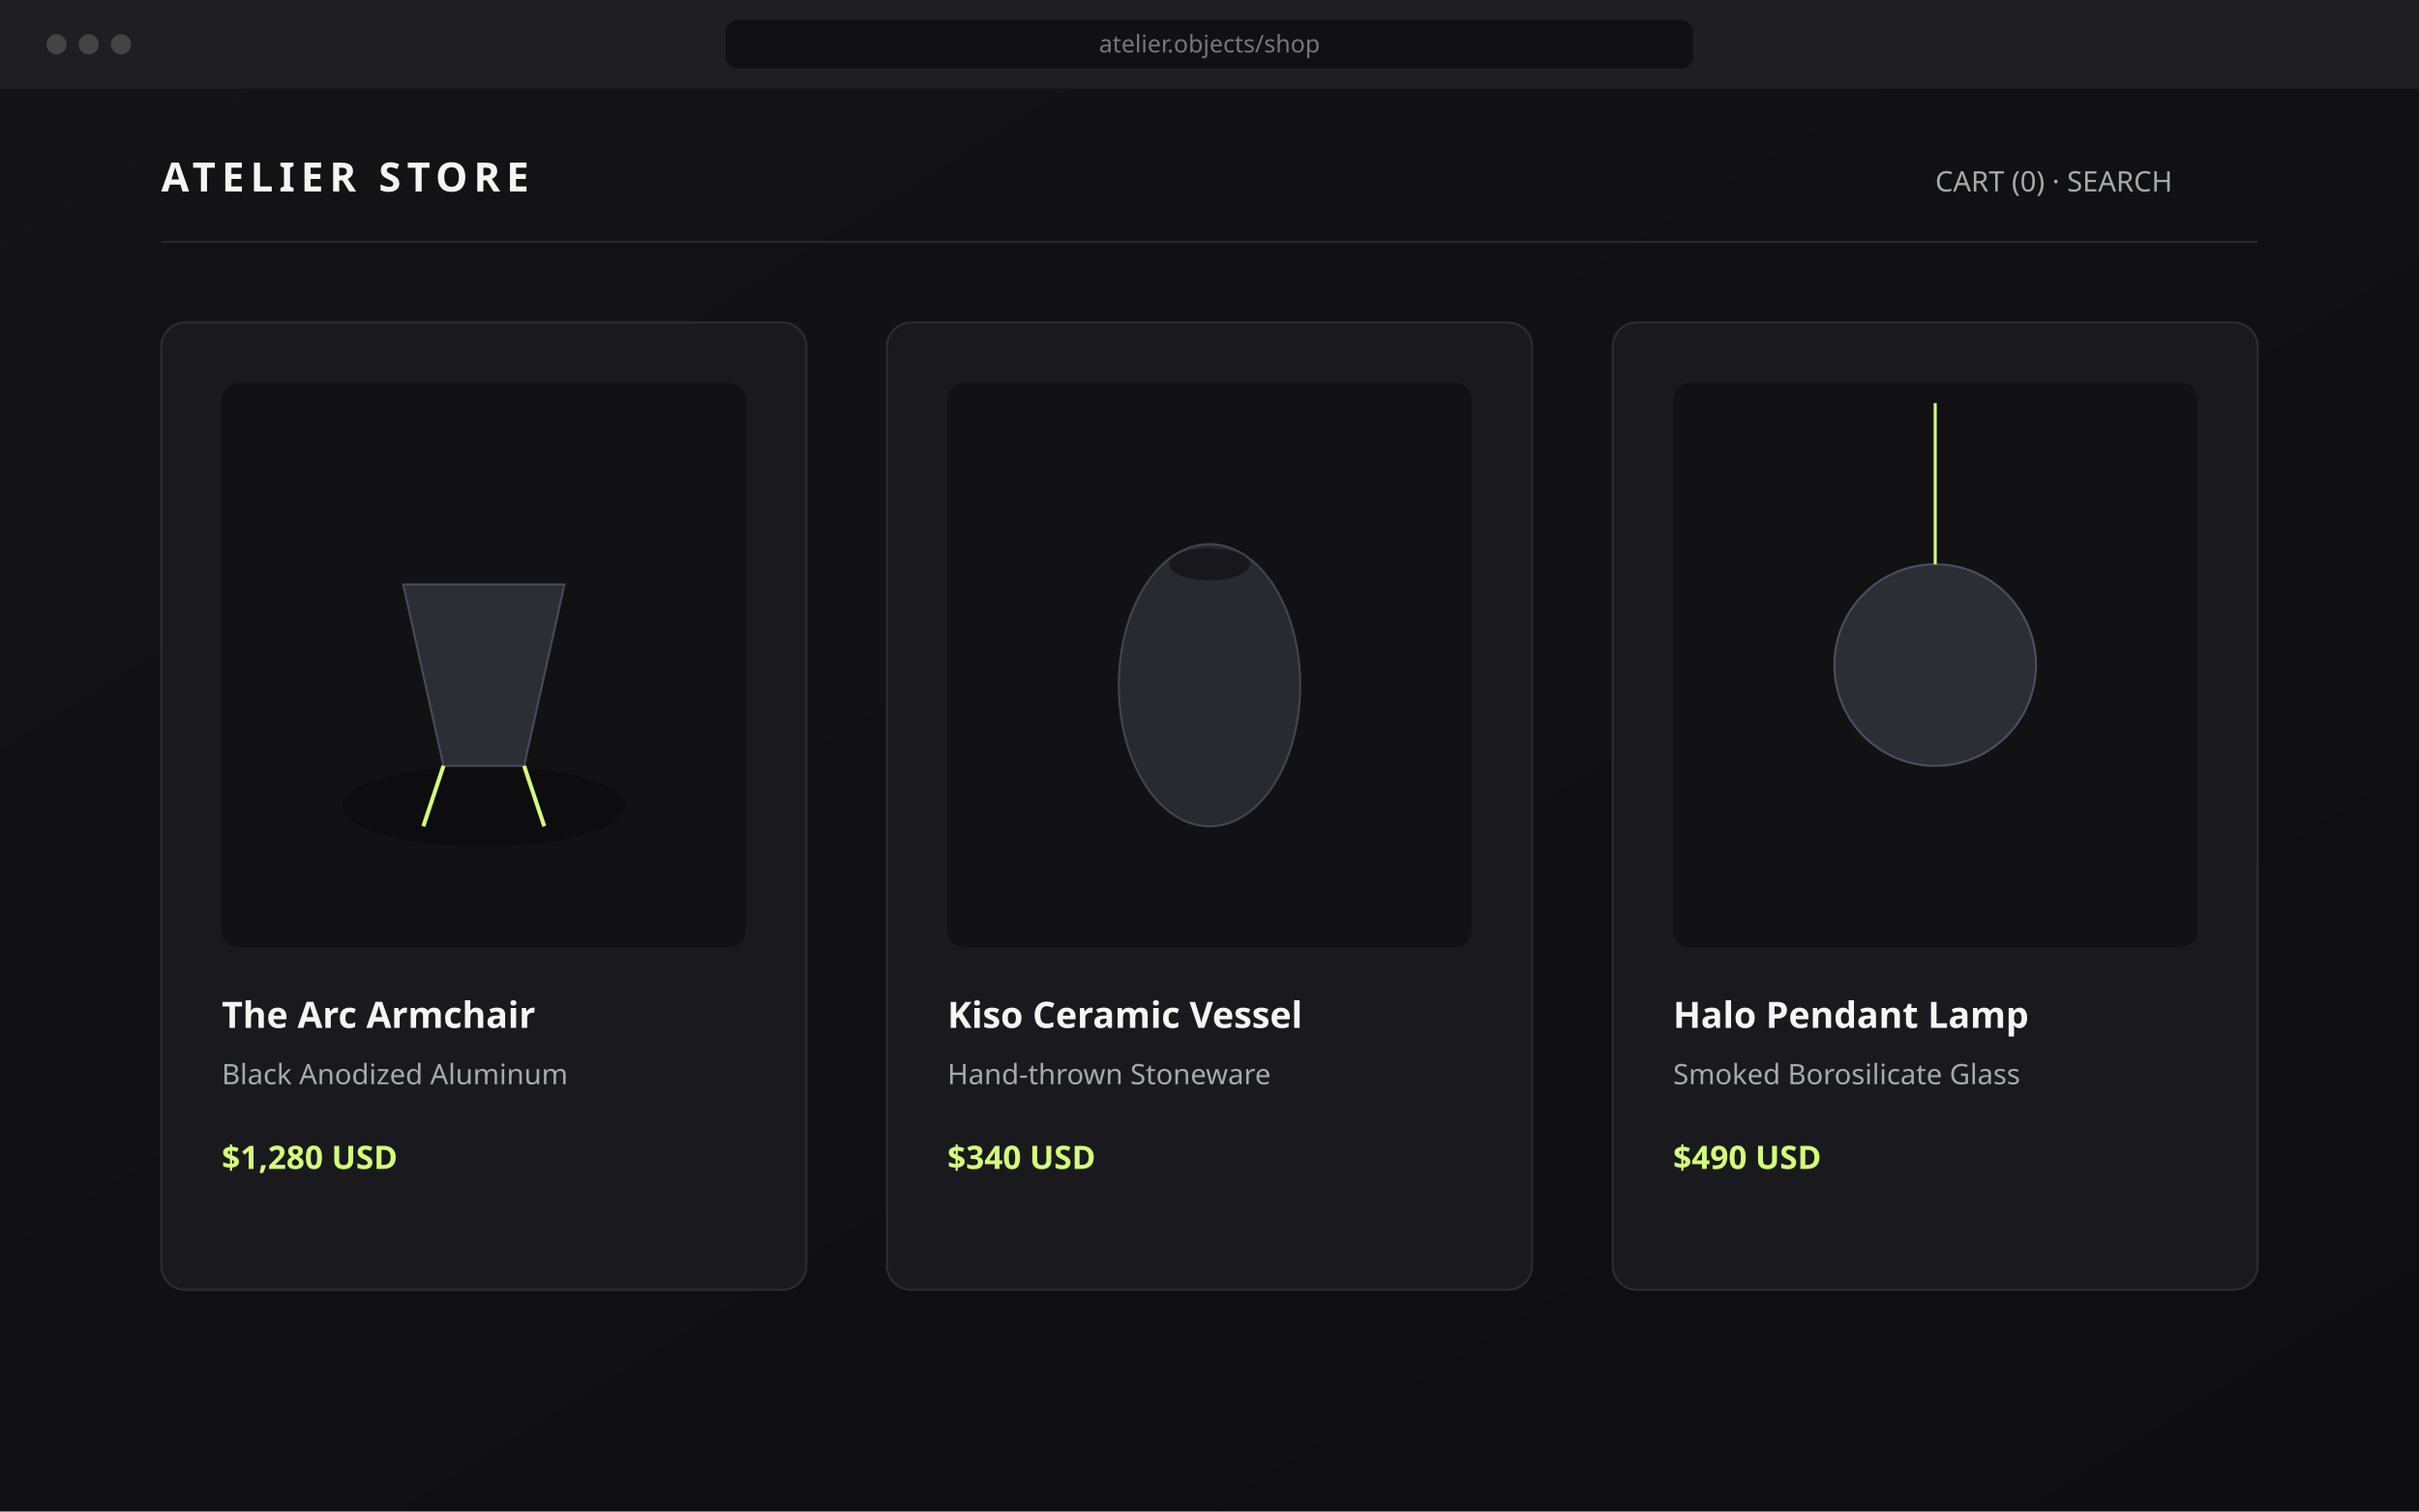
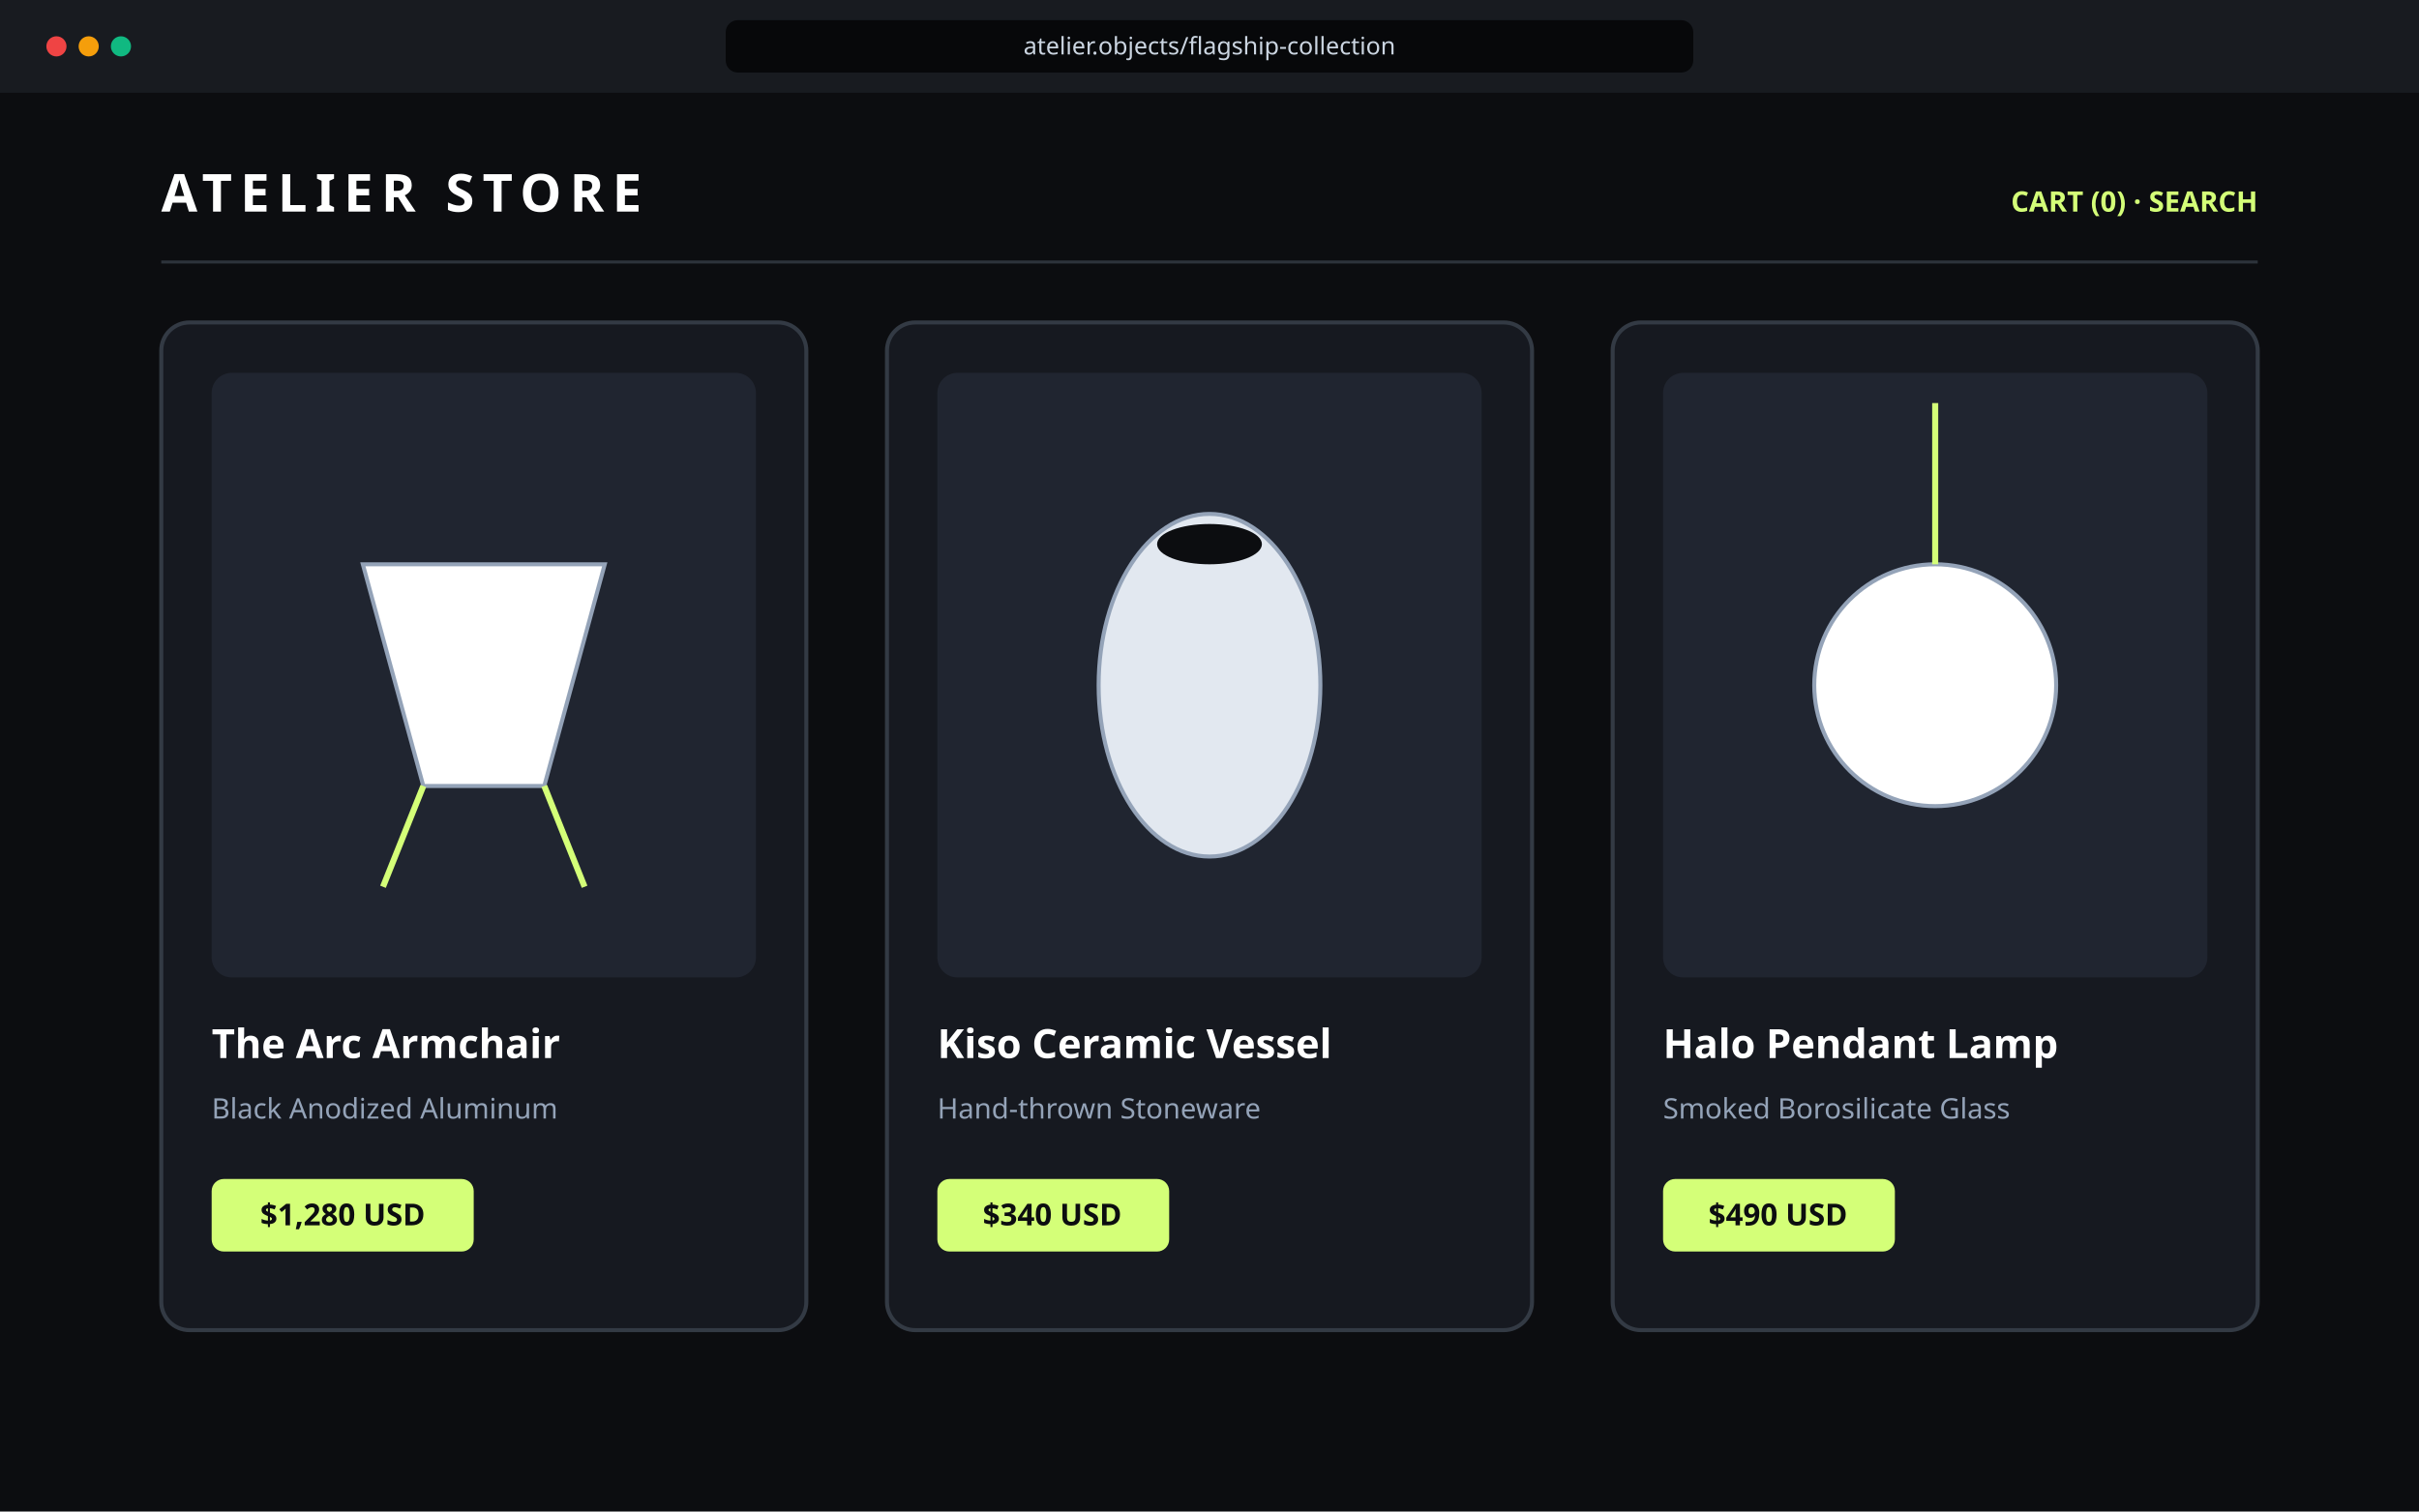
<svg xmlns="http://www.w3.org/2000/svg" viewBox="0 0 1200 750" width="1200" height="750">
-   <defs>
-     <linearGradient id="atelierBg" x1="0%" y1="0%" x2="100%" y2="100%">
-       <stop offset="0%" stop-color="#141416" />
-       <stop offset="100%" stop-color="#0e0e10" />
-     </linearGradient>
-   </defs>
-   <rect width="1200" height="750" fill="url(#atelierBg)" />
-   <rect width="1200" height="44" fill="#1f1f22" />
-   <circle cx="28" cy="22" r="5" fill="#444" />
-   <circle cx="44" cy="22" r="5" fill="#444" />
-   <circle cx="60" cy="22" r="5" fill="#444" />
-   <rect x="360" y="10" width="480" height="24" rx="6" fill="#111113" />
-   <text x="600" y="26" fill="#777" font-family="system-ui, sans-serif" font-size="12" text-anchor="middle">atelier.objects/shop</text>
-   <text x="80" y="95" fill="#F5F6F2" font-family="'Outfit', system-ui" font-weight="700" font-size="20" letter-spacing="3">ATELIER STORE</text>
-   <text x="960" y="95" fill="#A5AAA7" font-family="'Outfit', system-ui" font-size="14">CART (0) · SEARCH</text>
-   <line x1="80" y1="120" x2="1120" y2="120" stroke="#28282c" stroke-width="1" />
+   <rect width="1200" height="750" fill="#0C0D10" />
+   <rect width="1200" height="46" fill="#181B20" />
+   <circle cx="28" cy="23" r="5" fill="#EF4444" />
+   <circle cx="44" cy="23" r="5" fill="#F59E0B" />
+   <circle cx="60" cy="23" r="5" fill="#10B981" />
+   <rect x="360" y="10" width="480" height="26" rx="6" fill="#07080A" />
+   <text x="600" y="27" fill="#CBD5E1" font-family="system-ui, sans-serif" font-size="12" text-anchor="middle">atelier.objects/flagship-collection</text>
+   <text x="80" y="105" fill="#FFFFFF" font-family="'Outfit', system-ui" font-weight="900" font-size="26" letter-spacing="4">ATELIER STORE</text>
+   <text x="1120" y="105" fill="#D4FF78" font-family="'Outfit', system-ui" font-weight="700" font-size="14" text-anchor="end">CART (0) · SEARCH</text>
+   <line x1="80" y1="130" x2="1120" y2="130" stroke="#2D333B" stroke-width="1.5" />
  <g transform="translate(80, 160)">
-     <rect x="0" y="0" width="320" height="480" rx="12" fill="#1a1a1e" stroke="#2c2c32" stroke-width="1" />
-     <rect x="30" y="30" width="260" height="280" rx="8" fill="#121215" />
-     <ellipse cx="160" cy="240" rx="70" ry="20" fill="#0d0d0f" />
-     <polygon points="120,130 200,130 180,220 140,220" fill="#2d2d35" stroke="#4a4a58" stroke-width="1" />
-     <line x1="140" y1="220" x2="130" y2="250" stroke="#D4FF78" stroke-width="2" />
-     <line x1="180" y1="220" x2="190" y2="250" stroke="#D4FF78" stroke-width="2" />
-     <text x="30" y="350" fill="#F5F6F2" font-family="'Outfit', system-ui" font-weight="600" font-size="18">The Arc Armchair</text>
-     <text x="30" y="378" fill="#A5AAA7" font-family="'Outfit', system-ui" font-size="14">Black Anodized Aluminum</text>
-     <text x="30" y="420" fill="#D4FF78" font-family="'Outfit', system-ui" font-weight="600" font-size="16">$1,280 USD</text>
-     <rect x="360" y="0" width="320" height="480" rx="12" fill="#1a1a1e" stroke="#2c2c32" stroke-width="1" />
-     <rect x="390" y="30" width="260" height="280" rx="8" fill="#121215" />
-     <ellipse cx="520" cy="180" rx="45" ry="70" fill="#292930" stroke="#444450" stroke-width="1" />
-     <ellipse cx="520" cy="120" rx="20" ry="8" fill="#18181c" />
-     <text x="390" y="350" fill="#F5F6F2" font-family="'Outfit', system-ui" font-weight="600" font-size="18">Kiso Ceramic Vessel</text>
-     <text x="390" y="378" fill="#A5AAA7" font-family="'Outfit', system-ui" font-size="14">Hand-thrown Stoneware</text>
-     <text x="390" y="420" fill="#D4FF78" font-family="'Outfit', system-ui" font-weight="600" font-size="16">$340 USD</text>
-     <rect x="720" y="0" width="320" height="480" rx="12" fill="#1a1a1e" stroke="#2c2c32" stroke-width="1" />
-     <rect x="750" y="30" width="260" height="280" rx="8" fill="#121215" />
-     <circle cx="880" cy="170" r="50" fill="#2d2d36" stroke="#4e4e5e" stroke-width="1" />
-     <line x1="880" y1="40" x2="880" y2="120" stroke="#D4FF78" stroke-width="1.5" />
-     <text x="750" y="350" fill="#F5F6F2" font-family="'Outfit', system-ui" font-weight="600" font-size="18">Halo Pendant Lamp</text>
-     <text x="750" y="378" fill="#A5AAA7" font-family="'Outfit', system-ui" font-size="14">Smoked Borosilicate Glass</text>
-     <text x="750" y="420" fill="#D4FF78" font-family="'Outfit', system-ui" font-weight="600" font-size="16">$490 USD</text>
+     <rect x="0" y="0" width="320" height="500" rx="14" fill="#161920" stroke="#333A44" stroke-width="2" />
+     <rect x="25" y="25" width="270" height="300" rx="10" fill="#202530" />
+     <polygon points="100,120 220,120 190,230 130,230" fill="#FFFFFF" stroke="#94A3B8" stroke-width="2" />
+     <line x1="130" y1="230" x2="110" y2="280" stroke="#D4FF78" stroke-width="3" />
+     <line x1="190" y1="230" x2="210" y2="280" stroke="#D4FF78" stroke-width="3" />
+     <text x="25" y="365" fill="#FFFFFF" font-family="'Outfit', system-ui" font-weight="800" font-size="20">The Arc Armchair</text>
+     <text x="25" y="395" fill="#94A3B8" font-family="'Outfit', system-ui" font-size="14">Black Anodized Aluminum</text>
+     <rect x="25" y="425" width="130" height="36" rx="6" fill="#D4FF78" />
+     <text x="90" y="448" fill="#0C0D10" font-family="'Outfit', system-ui" font-weight="800" font-size="15" text-anchor="middle">$1,280 USD</text>
+     <rect x="360" y="0" width="320" height="500" rx="14" fill="#161920" stroke="#333A44" stroke-width="2" />
+     <rect x="385" y="25" width="270" height="300" rx="10" fill="#202530" />
+     <ellipse cx="520" cy="180" rx="55" ry="85" fill="#E2E8F0" stroke="#94A3B8" stroke-width="2" />
+     <ellipse cx="520" cy="110" rx="26" ry="10" fill="#0C0D10" />
+     <text x="385" y="365" fill="#FFFFFF" font-family="'Outfit', system-ui" font-weight="800" font-size="20">Kiso Ceramic Vessel</text>
+     <text x="385" y="395" fill="#94A3B8" font-family="'Outfit', system-ui" font-size="14">Hand-thrown Stoneware</text>
+     <rect x="385" y="425" width="115" height="36" rx="6" fill="#D4FF78" />
+     <text x="442" y="448" fill="#0C0D10" font-family="'Outfit', system-ui" font-weight="800" font-size="15" text-anchor="middle">$340 USD</text>
+     <rect x="720" y="0" width="320" height="500" rx="14" fill="#161920" stroke="#333A44" stroke-width="2" />
+     <rect x="745" y="25" width="270" height="300" rx="10" fill="#202530" />
+     <circle cx="880" cy="180" r="60" fill="#FFFFFF" stroke="#94A3B8" stroke-width="2" />
+     <line x1="880" y1="40" x2="880" y2="120" stroke="#D4FF78" stroke-width="3" />
+     <text x="745" y="365" fill="#FFFFFF" font-family="'Outfit', system-ui" font-weight="800" font-size="20">Halo Pendant Lamp</text>
+     <text x="745" y="395" fill="#94A3B8" font-family="'Outfit', system-ui" font-size="14">Smoked Borosilicate Glass</text>
+     <rect x="745" y="425" width="115" height="36" rx="6" fill="#D4FF78" />
+     <text x="802" y="448" fill="#0C0D10" font-family="'Outfit', system-ui" font-weight="800" font-size="15" text-anchor="middle">$490 USD</text>
  </g>
</svg>
